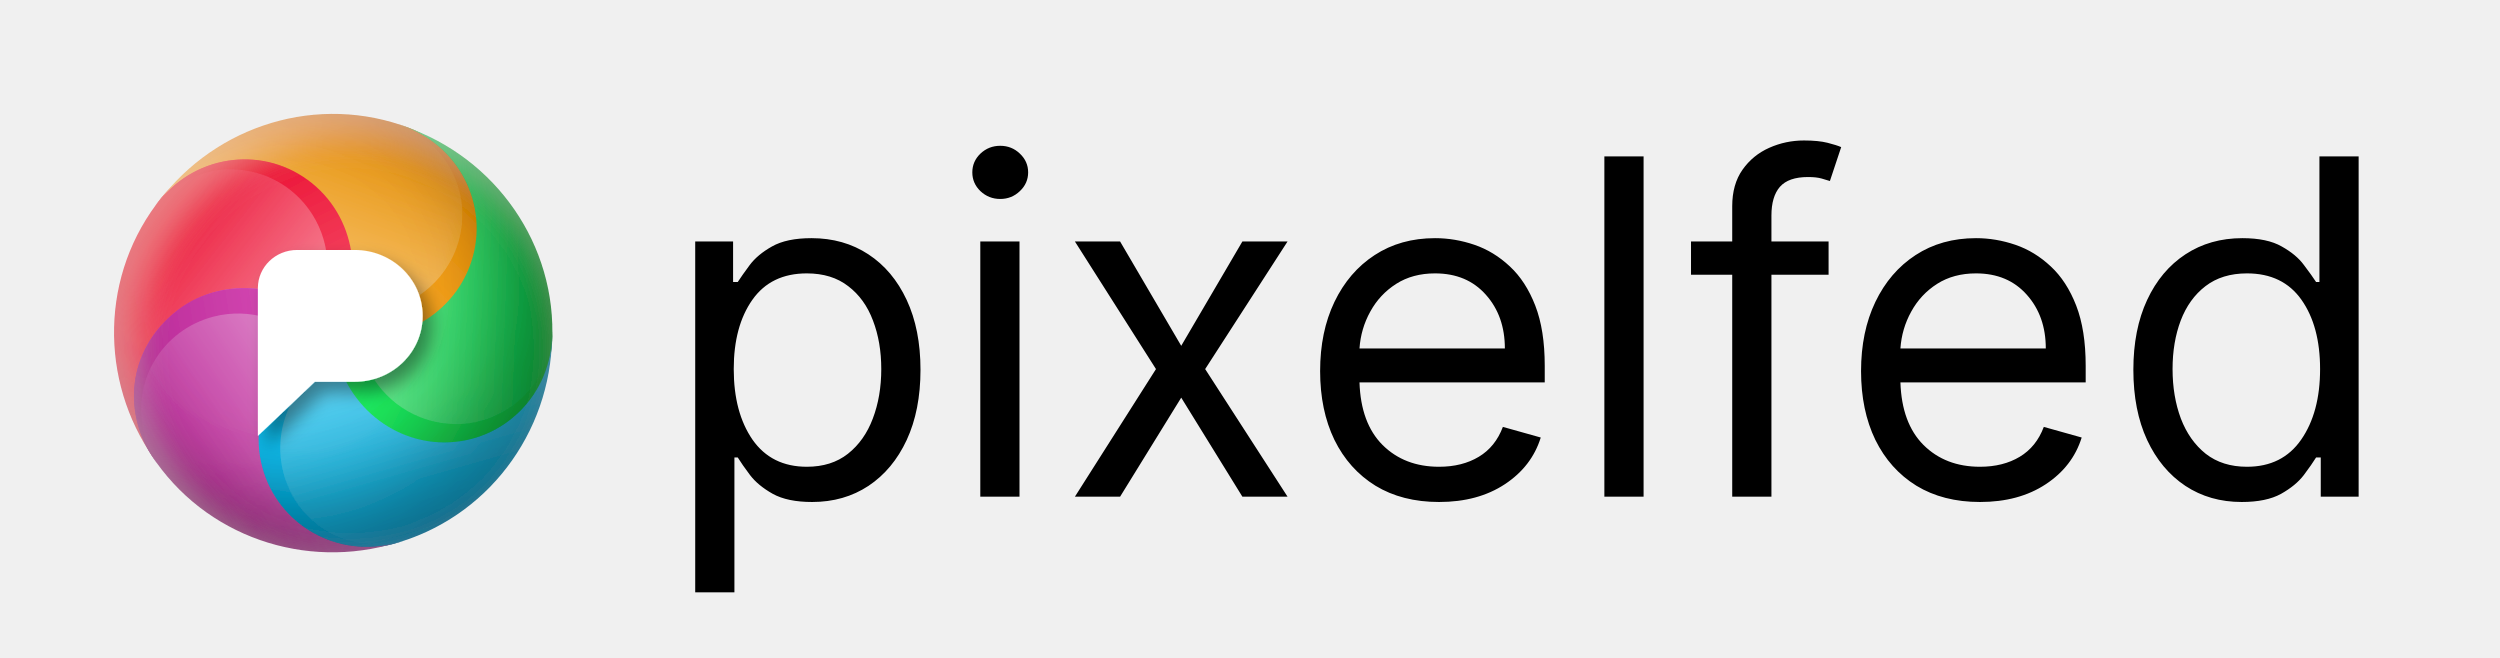
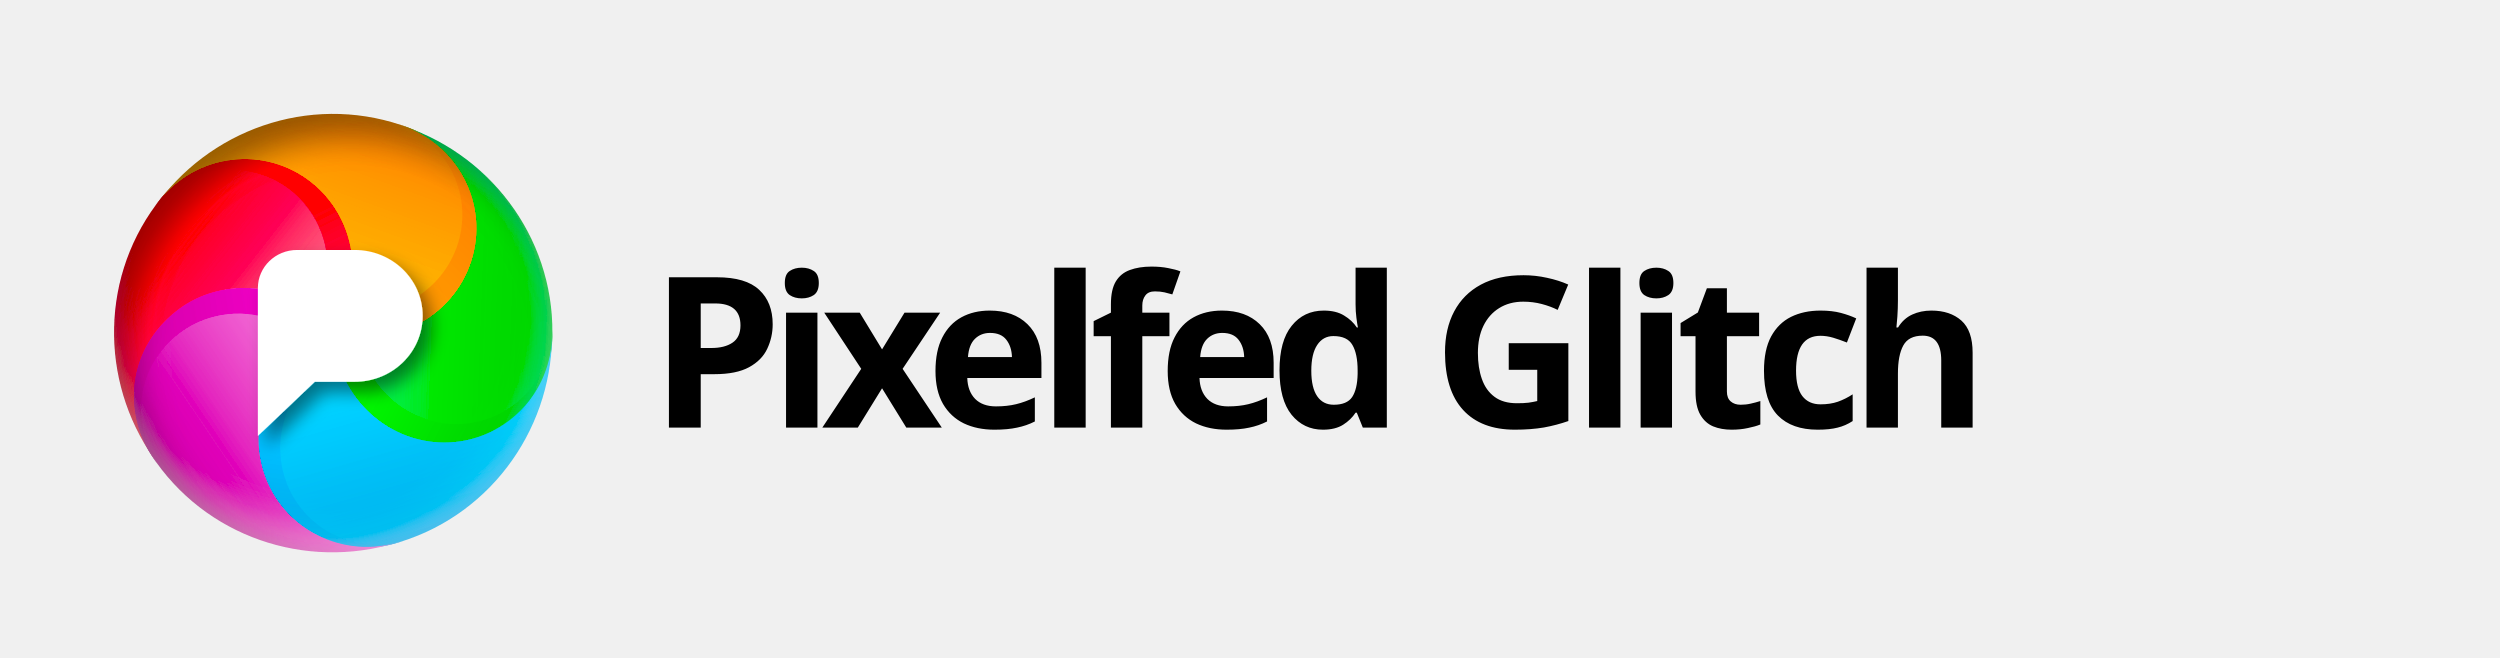
<svg xmlns="http://www.w3.org/2000/svg" xmlns:xlink="http://www.w3.org/1999/xlink" version="1.1" width="285" height="75">
  <defs>
    <path id="drop_shape" d="M 25,25 C 20.778,19.646 13.003,18.371 7.477,22.361 1.952,26.351 0.768,34.096 4.834,39.658 l 0.308,0.421 C -1.489,31.406 -1.815,19.241 4.795,10.326 l 0.118,-0.156 C 9.008,4.727 16.349,3.192 22.245,7.492 27.816,11.555 29.095,19.557 24.999,24.999 Z" />
    <path id="drop_seam" d="M 4.651,10.522 5.052,9.983 C 8.636,5.161 15.79,3.034 22.059,7.313 27.424,10.976 29.394,19.24 24.999,25.003 24.356,24.172 23.694,23.538 22.975,22.942 24.83,19.455 24.872,15.024 22.61,11.454 19.309,6.244 12.487,4.741 7.372,8.098 c -1.093,0.717 -2.054,1.542 -2.803,2.535 z" />
    <path id="center_logo_shape" d="m 22.886,30.523 h 4.545 c 4.281,0 7.752,-3.364 7.752,-7.513 0,-4.149 -3.471,-7.513 -7.752,-7.513 h -6.56 c -2.47,0 -4.472,1.941 -4.472,4.334 v 16.87 z" />
    <linearGradient id="drop_shape_red_gradient" gradientTransform="rotate(45 0.5 0.5)">
      <stop stop-color="#ea0d30" offset="0" />
      <stop stop-color="#fbafbb" offset="1" />
    </linearGradient>
    <linearGradient id="drop_seam_red_gradient" gradientTransform="rotate(60 0.5 0.5)">
      <stop stop-color="#ea0d30" offset="0" />
      <stop stop-color="#f54a65" offset="1" />
    </linearGradient>
    <linearGradient id="drop_shape_yellow_gradient" gradientTransform="rotate(45 0.5 0.5)">
      <stop stop-color="#e58d00" offset="0" />
      <stop stop-color="#ffd899" offset="1" />
    </linearGradient>
    <linearGradient id="drop_seam_yellow_gradient" gradientTransform="rotate(60 0.5 0.5)">
      <stop stop-color="#e58d00" offset="0" />
      <stop stop-color="#ffaf2e" offset="1" />
    </linearGradient>
    <linearGradient id="drop_shape_green_gradient" gradientTransform="rotate(45 0.5 0.5)">
      <stop stop-color="#0bc346" offset="0" />
      <stop stop-color="#89f8ac" offset="1" />
    </linearGradient>
    <linearGradient id="drop_seam_green_gradient" gradientTransform="rotate(60 0.5 0.5)">
      <stop stop-color="#0bc346" offset="0" />
      <stop stop-color="#23f365" offset="1" />
    </linearGradient>
    <linearGradient id="drop_shape_blue_gradient" gradientTransform="rotate(45 0.5 0.5)">
      <stop stop-color="#00a6d4" offset="0" />
      <stop stop-color="#88e5ff" offset="1" />
    </linearGradient>
    <linearGradient id="drop_seam_blue_gradient" gradientTransform="rotate(60 0.5 0.5)">
      <stop stop-color="#00a6d4" offset="0" />
      <stop stop-color="#1dceff" offset="1" />
    </linearGradient>
    <linearGradient id="drop_shape_purple_gradient" gradientTransform="rotate(45 0.5 0.5)">
      <stop stop-color="#b92896" offset="0" />
      <stop stop-color="#eca8dc" offset="1" />
    </linearGradient>
    <linearGradient id="drop_seam_purple_gradient" gradientTransform="rotate(60 0.5 0.5)">
      <stop stop-color="#b92896" offset="0" />
      <stop stop-color="#d94fb8" offset="1" />
    </linearGradient>
    <filter id="outset_shadow" x="-2" y="-2" width="4" height="4">
-       <feFlood flood-color="#0006" />
+       <feFlood flood-color="#0007" />
      <feComposite operator="in" in2="SourceAlpha" in="shadowOffset" />
      <feGaussianBlur stdDeviation="1" />
      <feOffset result="shadowOffset" in="shadowOffset" dx="1" dy="1.2" />
      <feComposite operator="out" in2="SourceGraphic" in="shadowOffset" />
      <feComposite operator="over" in2="shadowOffset" in="SourceGraphic" />
    </filter>
    <filter id="inset_shadow">
-       <feFlood flood-color="#0006" />
+       <feFlood flood-color="#0007" />
      <feComposite operator="out" in2="SourceAlpha" in="shadowOffset" />
-       <feGaussianBlur stdDeviation="5" />
-       <feOffset result="shadowOffset" in="shadowOffset" dx="-5" dy="-5" />
+       <feGaussianBlur stdDeviation="2" />
+       <feOffset result="shadowOffset" in="shadowOffset" dx="2" dy="2.4" />
      <feFlood flood-color="#fff3" />
      <feComposite operator="out" in2="SourceAlpha" in="lightOffset" />
      <feGaussianBlur stdDeviation="2" />
-       <feOffset result="lightOffset" in="lightOffset" dx="2" dy="2" />
+       <feOffset result="lightOffset" in="lightOffset" dx="-2" dy="-2.4" />
      <feComposite operator="atop" in2="SourceGraphic" in="shadowOffset" />
      <feComposite operator="atop" in2="result" in="shadowOffset" />
      <feComposite operator="atop" in2="result" in="lightOffset" />
+       <feColorMatrix type="saturate" in="result" values="1.5" />
    </filter>
  </defs>
  <g id="logo" transform="translate(13,13)">
    <g id="wheel_filter" filter="url(#inset_shadow)">
      <g id="wheel">
        <g id="drop_red" transform="rotate(0,25,25)">
-           <use id="drop_shape_red" xlink:href="#drop_shape" style="fill:url(#drop_shape_red_gradient)" />
-           <use id="drop_seam_red" xlink:href="#drop_seam" style="fill:url(#drop_seam_red_gradient)" />
+           <use id="drop_shape_red" xlink:href="#drop_shape" fill="url(#drop_shape_red_gradient)" />
+           <use id="drop_seam_red" xlink:href="#drop_seam" fill="url(#drop_seam_red_gradient)" />
        </g>
        <g id="drop_yellow" transform="rotate(72,25,25)">
-           <use id="drop_shape_yellow" xlink:href="#drop_shape" style="fill:url(#drop_shape_yellow_gradient)" />
-           <use id="drop_seam_yellow" xlink:href="#drop_seam" style="fill:url(#drop_seam_yellow_gradient)" />
+           <use id="drop_shape_yellow" xlink:href="#drop_shape" fill="url(#drop_shape_yellow_gradient)" />
+           <use id="drop_seam_yellow" xlink:href="#drop_seam" fill="url(#drop_seam_yellow_gradient)" />
        </g>
        <g id="drop_green" transform="rotate(144,25,25)">
-           <use id="drop_shape_green" xlink:href="#drop_shape" style="fill:url(#drop_shape_green_gradient)" />
-           <use id="drop_seam_green" xlink:href="#drop_seam" style="fill:url(#drop_seam_green_gradient)" />
+           <use id="drop_shape_green" xlink:href="#drop_shape" fill="url(#drop_shape_green_gradient)" />
+           <use id="drop_seam_green" xlink:href="#drop_seam" fill="url(#drop_seam_green_gradient)" />
        </g>
        <g id="drop_blue" transform="rotate(216,25,25)">
-           <use id="drop_shape_blue" xlink:href="#drop_shape" style="fill:url(#drop_shape_blue_gradient)" />
-           <use id="drop_seam_blue" xlink:href="#drop_seam" style="fill:url(#drop_seam_blue_gradient)" />
+           <use id="drop_shape_blue" xlink:href="#drop_shape" fill="url(#drop_shape_blue_gradient)" />
+           <use id="drop_seam_blue" xlink:href="#drop_seam" fill="url(#drop_seam_blue_gradient)" />
        </g>
        <g id="drop_purple" transform="rotate(288,25,25)">
-           <use id="drop_shape_purple" xlink:href="#drop_shape" style="fill:url(#drop_shape_purple_gradient)" />
-           <use id="drop_seam_purple" xlink:href="#drop_seam" style="fill:url(#drop_seam_purple_gradient)" />
+           <use id="drop_shape_purple" xlink:href="#drop_shape" fill="url(#drop_shape_purple_gradient)" />
+           <use id="drop_seam_purple" xlink:href="#drop_seam" fill="url(#drop_seam_purple_gradient)" />
        </g>
      </g>
    </g>
    <g id="center_logo">
      <use id="center_logo_use" xlink:href="#center_logo_shape" style="fill:#ffffff;filter:url(#outset_shadow)" />
    </g>
  </g>
-   <path id="brand_name" d="M 205.654 16.014 C 204.265 16.014 202.947 16.292 201.697 16.848 C 200.447 17.403 199.429 18.237 198.646 19.348 C 197.864 20.459 197.473 21.847 197.473 23.514 L 197.473 27.529 L 192.775 27.529 L 192.775 31.316 L 197.473 31.316 L 197.473 56.621 L 201.943 56.621 L 201.943 31.316 L 208.459 31.316 L 208.459 27.529 L 201.943 27.529 L 201.943 24.574 C 201.943 23.135 202.264 22.044 202.908 21.299 C 203.565 20.554 204.632 20.182 206.109 20.182 C 206.753 20.182 207.271 20.238 207.662 20.352 C 208.066 20.465 208.382 20.559 208.609 20.635 L 209.896 16.771 C 209.556 16.62 209.038 16.456 208.344 16.279 C 207.649 16.103 206.753 16.014 205.654 16.014 z M 114.025 16.621 C 113.154 16.621 112.403 16.916 111.771 17.51 C 111.153 18.103 110.844 18.817 110.844 19.65 C 110.844 20.484 111.153 21.198 111.771 21.791 C 112.403 22.384 113.154 22.682 114.025 22.682 C 114.897 22.682 115.643 22.384 116.262 21.791 C 116.893 21.198 117.209 20.484 117.209 19.65 C 117.209 18.817 116.893 18.103 116.262 17.51 C 115.643 16.916 114.897 16.621 114.025 16.621 z M 182.898 17.832 L 182.898 56.621 L 187.369 56.621 L 187.369 17.832 L 182.898 17.832 z M 264.414 17.832 L 264.414 32.15 L 264.035 32.15 C 263.707 31.645 263.246 31.002 262.652 30.219 C 262.072 29.423 261.226 28.716 260.115 28.098 C 259.017 27.466 257.521 27.15 255.627 27.15 C 253.177 27.15 251.017 27.764 249.148 28.988 C 247.28 30.213 245.821 31.948 244.773 34.195 C 243.725 36.443 243.203 39.095 243.203 42.15 C 243.203 45.231 243.725 47.902 244.773 50.162 C 245.821 52.41 247.275 54.151 249.131 55.389 C 250.987 56.613 253.127 57.227 255.551 57.227 C 257.419 57.227 258.915 56.918 260.039 56.299 C 261.163 55.668 262.029 54.954 262.635 54.158 C 263.241 53.35 263.707 52.681 264.035 52.15 L 264.566 52.15 L 264.566 56.621 L 268.885 56.621 L 268.885 17.832 L 264.414 17.832 z M 92.512 27.15 C 90.618 27.15 89.115 27.466 88.004 28.098 C 86.905 28.716 86.058 29.423 85.465 30.219 C 84.884 31.002 84.43 31.645 84.102 32.15 L 83.572 32.15 L 83.572 27.529 L 79.254 27.529 L 79.254 67.529 L 83.723 67.529 L 83.723 52.15 L 84.102 52.15 C 84.43 52.681 84.898 53.35 85.504 54.158 C 86.11 54.954 86.974 55.668 88.098 56.299 C 89.221 56.918 90.717 57.227 92.586 57.227 C 95.01 57.227 97.152 56.613 99.008 55.389 C 100.864 54.151 102.315 52.41 103.363 50.162 C 104.411 47.902 104.936 45.231 104.936 42.15 C 104.936 39.095 104.411 36.443 103.363 34.195 C 102.315 31.948 100.857 30.213 98.988 28.988 C 97.12 27.764 94.961 27.15 92.512 27.15 z M 163.6 27.15 C 160.973 27.15 158.677 27.794 156.707 29.082 C 154.75 30.357 153.222 32.138 152.123 34.424 C 151.037 36.697 150.494 39.323 150.494 42.303 C 150.494 45.283 151.037 47.895 152.123 50.143 C 153.222 52.377 154.781 54.121 156.801 55.371 C 158.834 56.608 161.252 57.227 164.055 57.227 C 167.009 57.227 169.509 56.55 171.555 55.199 C 173.6 53.848 174.965 52.074 175.646 49.877 L 171.328 48.666 C 170.76 50.181 169.845 51.317 168.582 52.074 C 167.319 52.832 165.81 53.211 164.055 53.211 C 161.428 53.211 159.282 52.385 157.615 50.73 C 155.961 49.076 155.083 46.696 154.982 43.59 L 176.1 43.59 L 176.1 41.695 C 176.1 38.981 175.741 36.696 175.021 34.84 C 174.302 32.984 173.335 31.495 172.123 30.371 C 170.911 29.235 169.565 28.413 168.088 27.908 C 166.611 27.403 165.115 27.15 163.6 27.15 z M 225.268 27.15 C 222.641 27.15 220.343 27.794 218.373 29.082 C 216.416 30.357 214.888 32.138 213.789 34.424 C 212.703 36.697 212.16 39.323 212.16 42.303 C 212.16 45.283 212.703 47.895 213.789 50.143 C 214.888 52.377 216.447 54.121 218.467 55.371 C 220.5 56.608 222.918 57.227 225.721 57.227 C 228.675 57.227 231.175 56.55 233.221 55.199 C 235.266 53.848 236.631 52.074 237.312 49.877 L 232.994 48.666 C 232.426 50.181 231.511 51.317 230.248 52.074 C 228.985 52.832 227.476 53.211 225.721 53.211 C 223.094 53.211 220.948 52.385 219.281 50.73 C 217.627 49.076 216.749 46.696 216.648 43.59 L 237.768 43.59 L 237.768 41.695 C 237.768 38.981 237.407 36.696 236.688 34.84 C 235.968 32.984 235.001 31.495 233.789 30.371 C 232.577 29.235 231.233 28.413 229.756 27.908 C 228.279 27.403 226.783 27.15 225.268 27.15 z M 111.754 27.529 L 111.754 56.621 L 116.223 56.621 L 116.223 27.529 L 111.754 27.529 z M 122.539 27.529 L 131.781 42.074 L 122.539 56.621 L 127.691 56.621 L 134.66 45.332 L 141.631 56.621 L 146.781 56.621 L 137.389 42.074 L 146.781 27.529 L 141.631 27.529 L 134.66 39.424 L 127.691 27.529 L 122.539 27.529 z M 91.98 31.166 C 93.874 31.166 95.447 31.651 96.697 32.623 C 97.96 33.583 98.901 34.891 99.52 36.545 C 100.151 38.186 100.465 40.029 100.465 42.074 C 100.465 44.145 100.144 46.027 99.5 47.719 C 98.869 49.398 97.921 50.737 96.658 51.734 C 95.408 52.719 93.849 53.211 91.98 53.211 C 89.291 53.211 87.227 52.181 85.787 50.123 C 84.36 48.052 83.646 45.37 83.646 42.074 C 83.646 38.817 84.355 36.185 85.77 34.178 C 87.184 32.17 89.253 31.166 91.98 31.166 z M 163.6 31.166 C 166.024 31.166 167.957 31.981 169.396 33.609 C 170.836 35.226 171.555 37.264 171.555 39.727 L 154.982 39.727 C 155.083 38.224 155.493 36.822 156.213 35.521 C 156.933 34.208 157.918 33.155 159.168 32.359 C 160.418 31.564 161.895 31.166 163.6 31.166 z M 225.268 31.166 C 227.692 31.166 229.623 31.981 231.062 33.609 C 232.502 35.226 233.221 37.264 233.221 39.727 L 216.648 39.727 C 216.749 38.224 217.161 36.822 217.881 35.521 C 218.601 34.208 219.584 33.155 220.834 32.359 C 222.084 31.564 223.563 31.166 225.268 31.166 z M 256.156 31.166 C 258.884 31.166 260.955 32.17 262.369 34.178 C 263.783 36.185 264.49 38.817 264.49 42.074 C 264.49 45.37 263.771 48.052 262.332 50.123 C 260.905 52.181 258.846 53.211 256.156 53.211 C 254.288 53.211 252.722 52.719 251.459 51.734 C 250.209 50.737 249.263 49.398 248.619 47.719 C 247.988 46.027 247.672 44.145 247.672 42.074 C 247.672 40.029 247.981 38.186 248.6 36.545 C 249.231 34.891 250.172 33.583 251.422 32.623 C 252.685 31.651 254.262 31.166 256.156 31.166 z " style="font-style:normal;font-variant:normal;font-weight:normal;font-stretch:normal;font-size:40px;line-height:1.25;font-family:Inter;-inkscape-font-specification:Inter;letter-spacing:0px;word-spacing:0px;fill:#000000;fill-opacity:1;stroke:none" />
+   <text id="brand_name" y="65%" x="26%" text-anchor="right" letter-spacing="-.06em" font-family="'Josefin Sans', sans-serif" font-variant="normal" font-weight="700" font-stretch="normal" font-size="2em" fill="#000000" fill-opacity="1" stroke="none">
+       Pixelfed Glitch
+   </text>
</svg>
